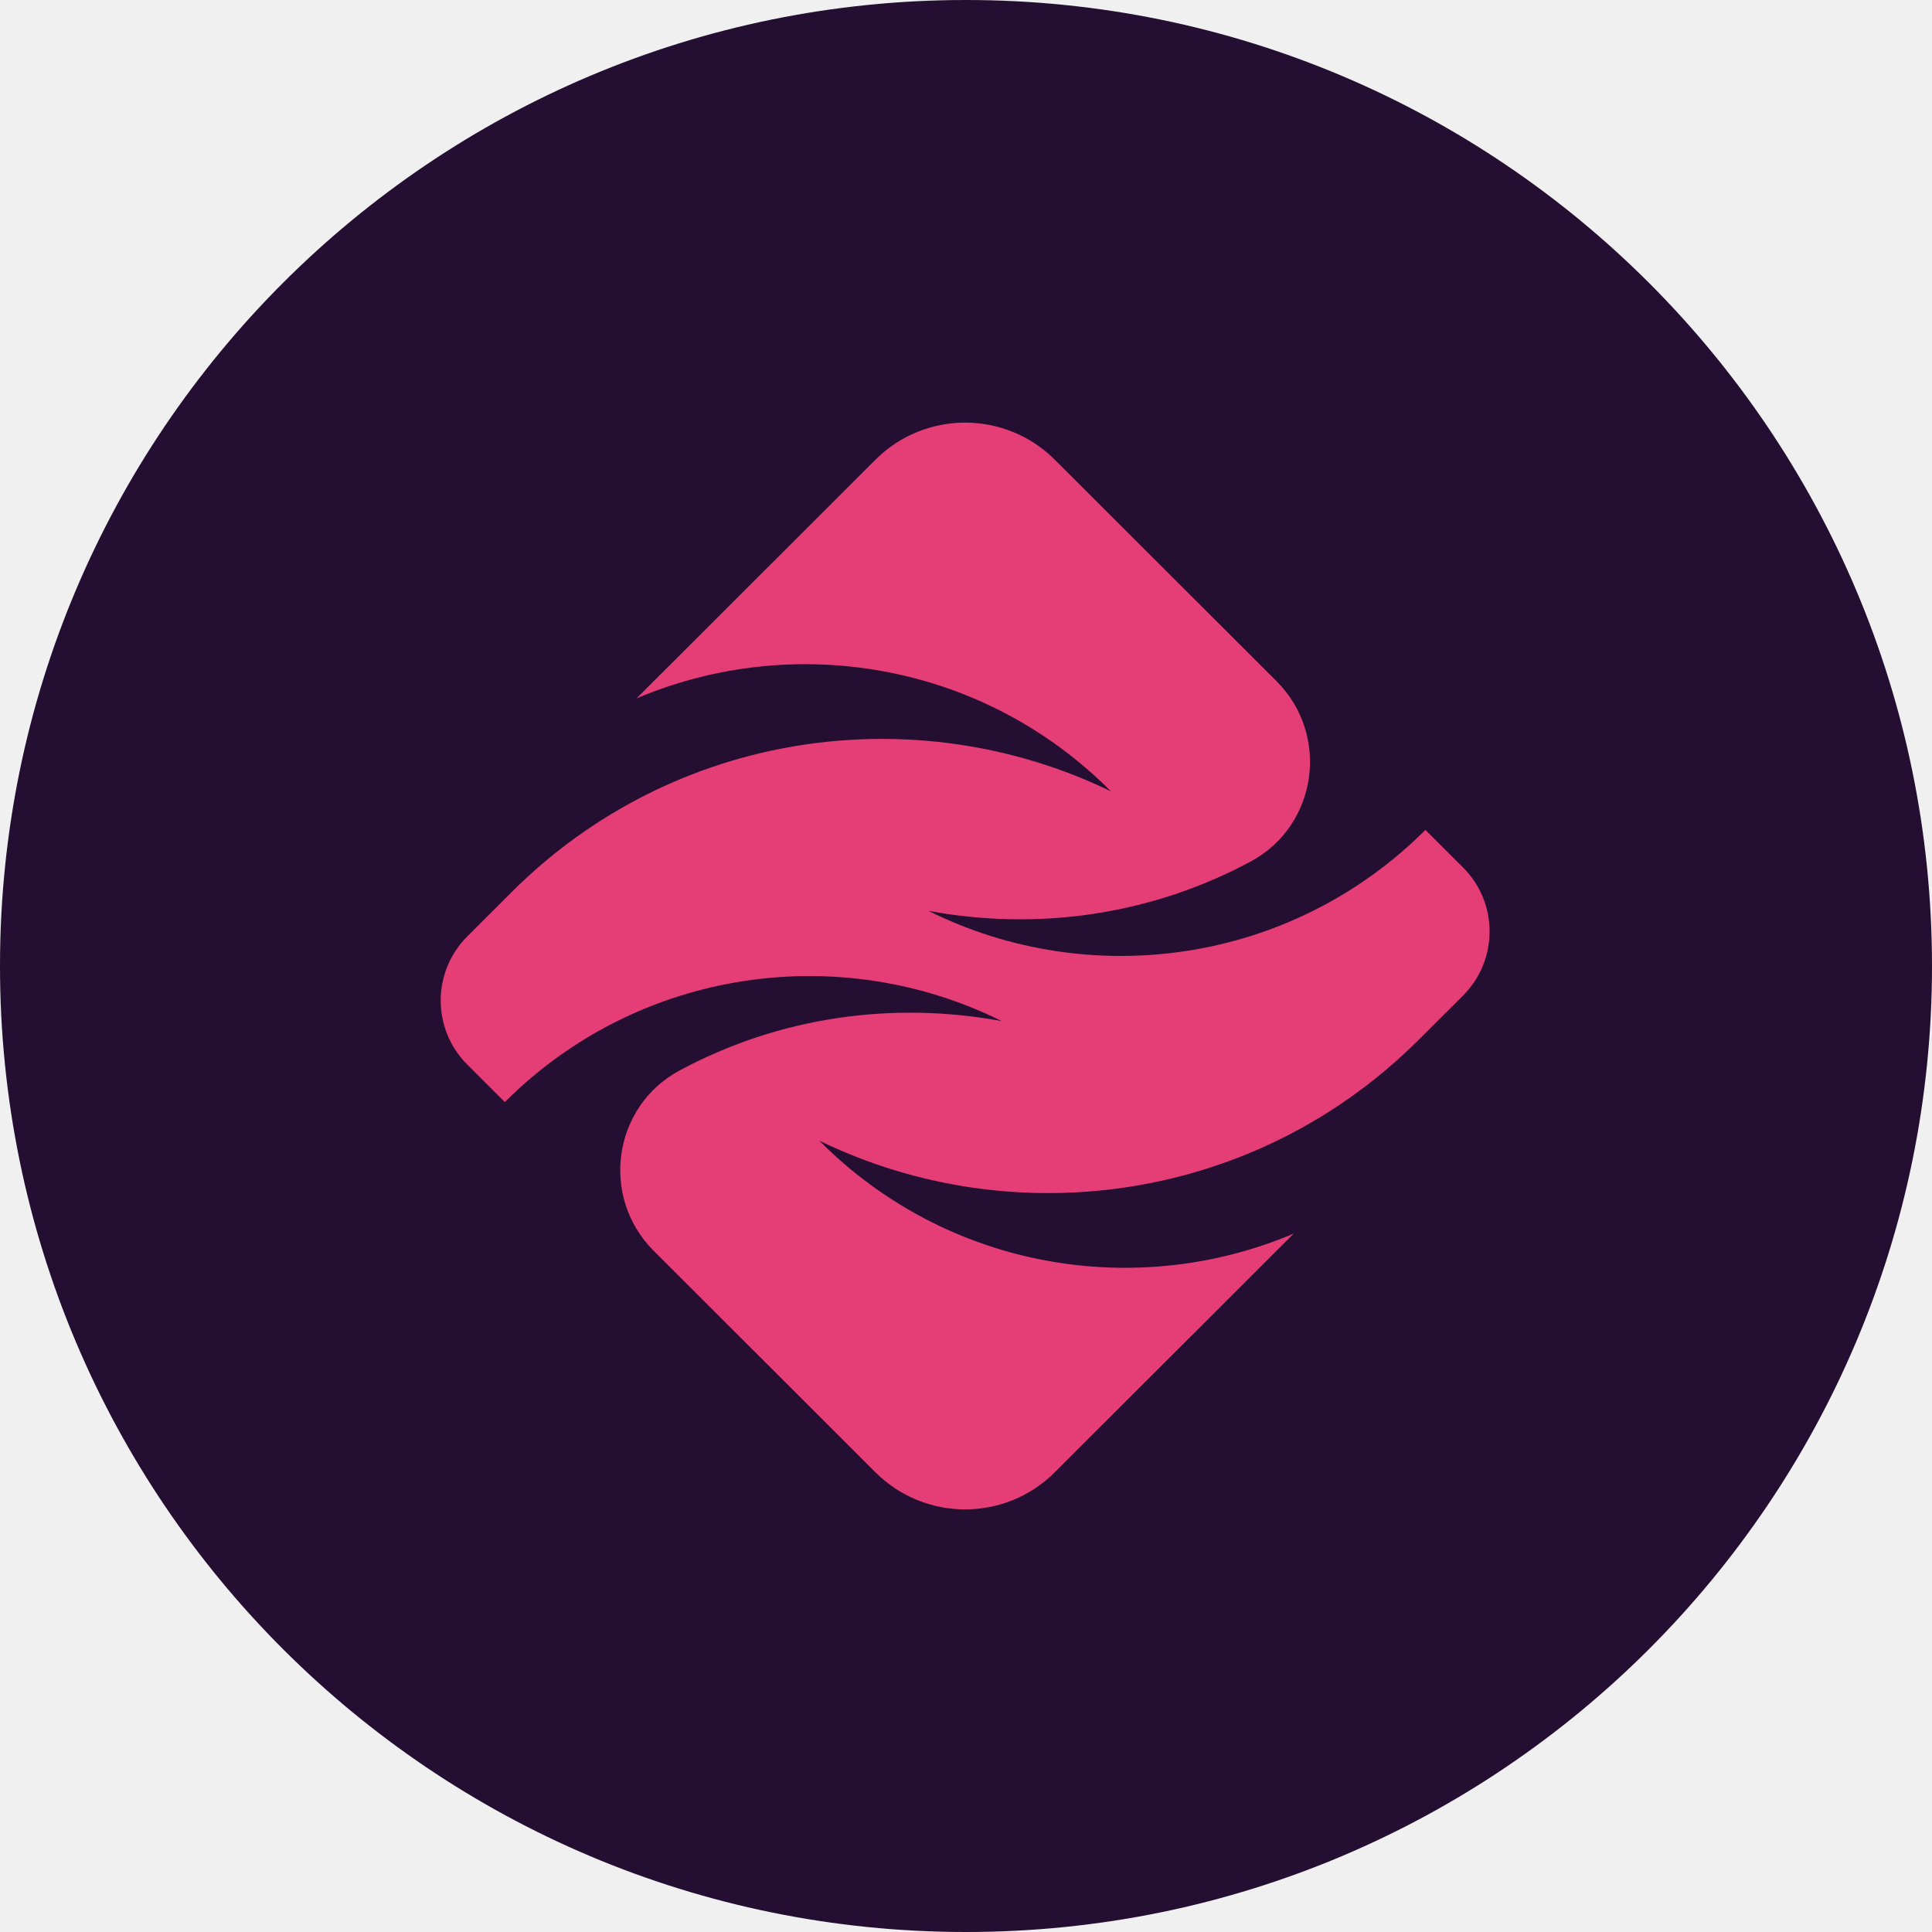
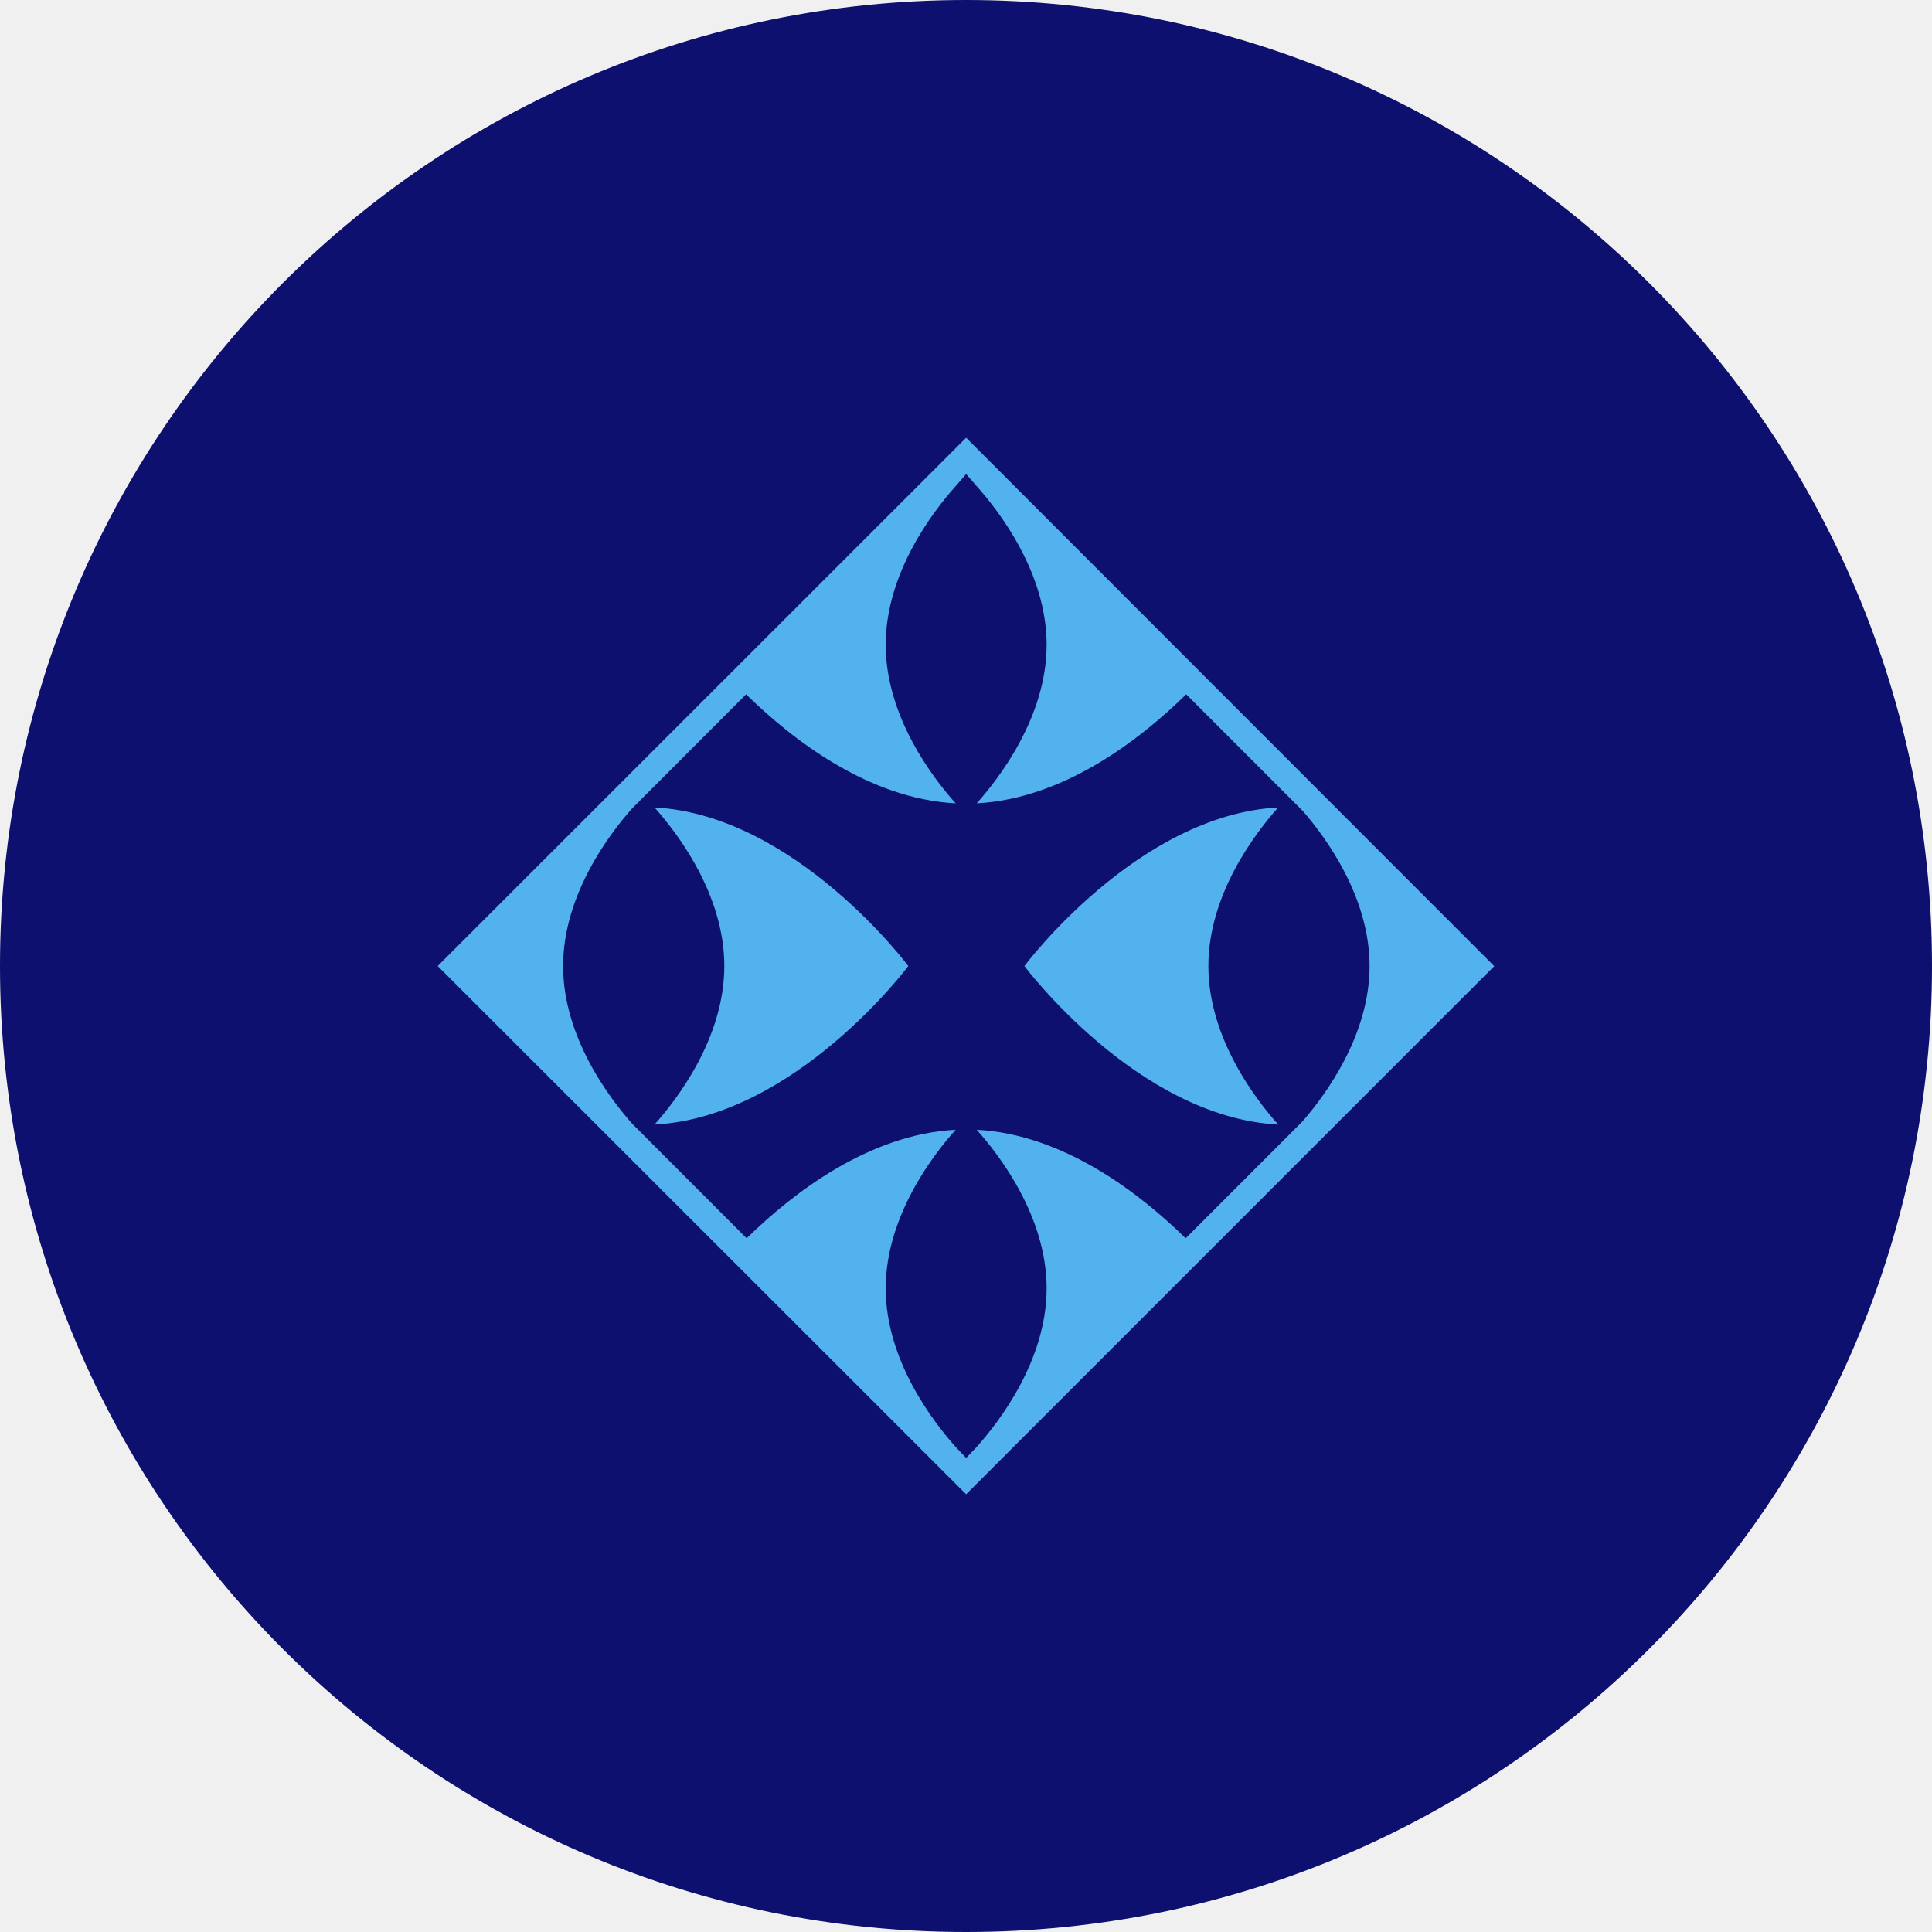
<svg xmlns="http://www.w3.org/2000/svg" width="64" height="64" viewBox="0 0 64 64" fill="none">
-   <rect width="64" height="64" rx="32" fill="#240E32" />
-   <g clip-path="url(#clip0_18337_19328)">
-     <path d="M46.994 34.447C47.406 34.036 47.936 33.506 48.463 32.981C49.637 31.808 49.638 29.907 48.464 28.734L47.219 27.492C42.766 31.94 36.1 32.834 30.757 30.174C34.369 30.841 38.111 30.321 41.428 28.54C43.646 27.349 44.068 24.343 42.286 22.564L34.942 15.229C33.301 13.59 30.641 13.59 29 15.229L21.084 23.136C26.298 20.924 32.56 21.949 36.8 26.213C30.332 23.077 22.319 24.19 16.948 29.553C16.536 29.965 16.005 30.495 15.479 31.021C14.305 32.194 14.306 34.094 15.479 35.266L16.722 36.508C21.176 32.06 27.841 31.166 33.184 33.826C29.573 33.159 25.83 33.679 22.514 35.46C20.295 36.651 19.874 39.657 21.655 41.435L28.999 48.771C30.64 50.41 33.301 50.41 34.941 48.771L42.857 40.864C37.644 43.076 31.381 42.051 27.141 37.787C33.609 40.923 41.622 39.81 46.993 34.447L46.994 34.447Z" fill="#E53E76" />
-   </g>
-   <defs>
-     <clipPath id="clip0_18337_19328">
-       <rect width="34.803" height="36" fill="white" transform="translate(14.5986 14)" />
-     </clipPath>
-   </defs>
+   <rect width="64" height="64" rx="32" fill="#0D106E" />
+   <rect x="10.125" y="10.125" width="43.75" height="43.75" fill="#0D106E" />
+   <path fill-rule="evenodd" clip-rule="evenodd" d="M14.499 32.001L32.005 14.5L49.499 32.005L32.005 49.5L14.499 32.001ZM20.941 26.779C20.201 27.611 18.654 29.636 18.654 32.001C18.654 34.374 20.213 36.406 20.949 37.232L24.734 41.02L24.752 41.002C26.267 39.521 28.785 37.574 31.657 37.425C30.934 38.231 29.34 40.28 29.34 42.678C29.34 45.076 30.934 47.125 31.657 47.931L32.005 48.297L32.354 47.931C33.077 47.125 34.671 45.076 34.671 42.678C34.671 40.28 33.077 38.231 32.354 37.425C35.237 37.574 37.764 39.536 39.277 41.02L43.151 37.143L43.16 37.132C43.925 36.252 45.369 34.284 45.369 32.001C45.369 29.708 43.914 27.733 43.151 26.858L39.295 23L39.277 23.017C37.764 24.501 35.236 26.462 32.354 26.611C33.077 25.805 34.671 23.756 34.671 21.358C34.671 18.96 33.077 16.911 32.354 16.105L32.005 15.704L31.657 16.105C30.934 16.911 29.34 18.96 29.34 21.358C29.34 23.756 30.934 25.805 31.657 26.611C28.763 26.462 26.227 24.485 24.716 23L20.941 26.779ZM21.681 26.748C26.353 26.995 30.089 32.001 30.089 32.001C30.089 32.001 26.353 37.006 21.681 37.253C22.408 36.441 23.994 34.394 23.994 32.001C23.994 29.607 22.408 27.561 21.681 26.748ZM42.343 26.748C41.615 27.561 40.029 29.607 40.029 32.001C40.029 34.394 41.615 36.441 42.343 37.253C37.67 37.006 33.935 32.001 33.935 32.001C33.935 32.001 37.67 26.995 42.343 26.748Z" fill="#52B2ED" />
</svg>
